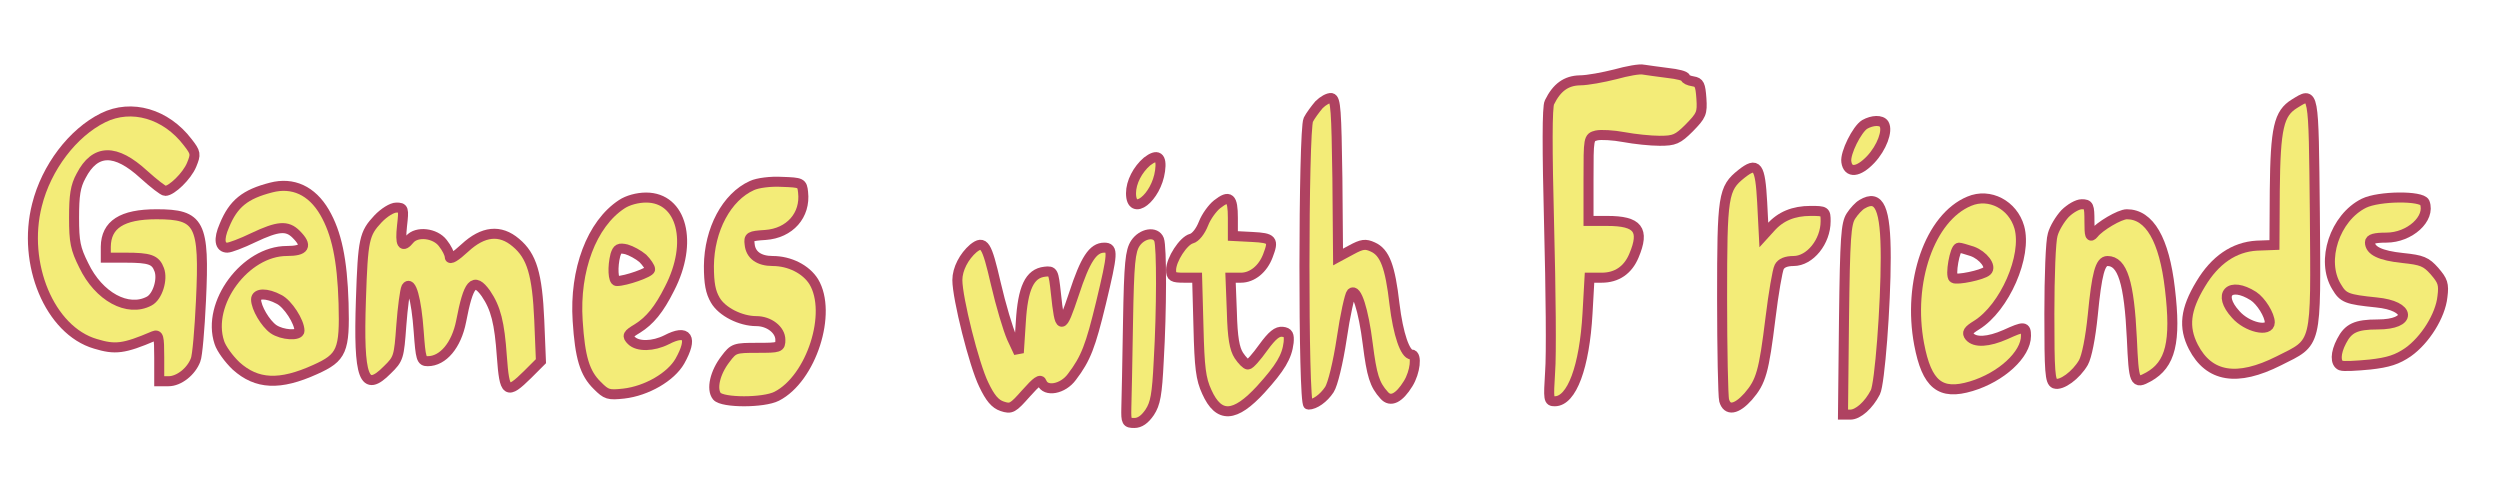
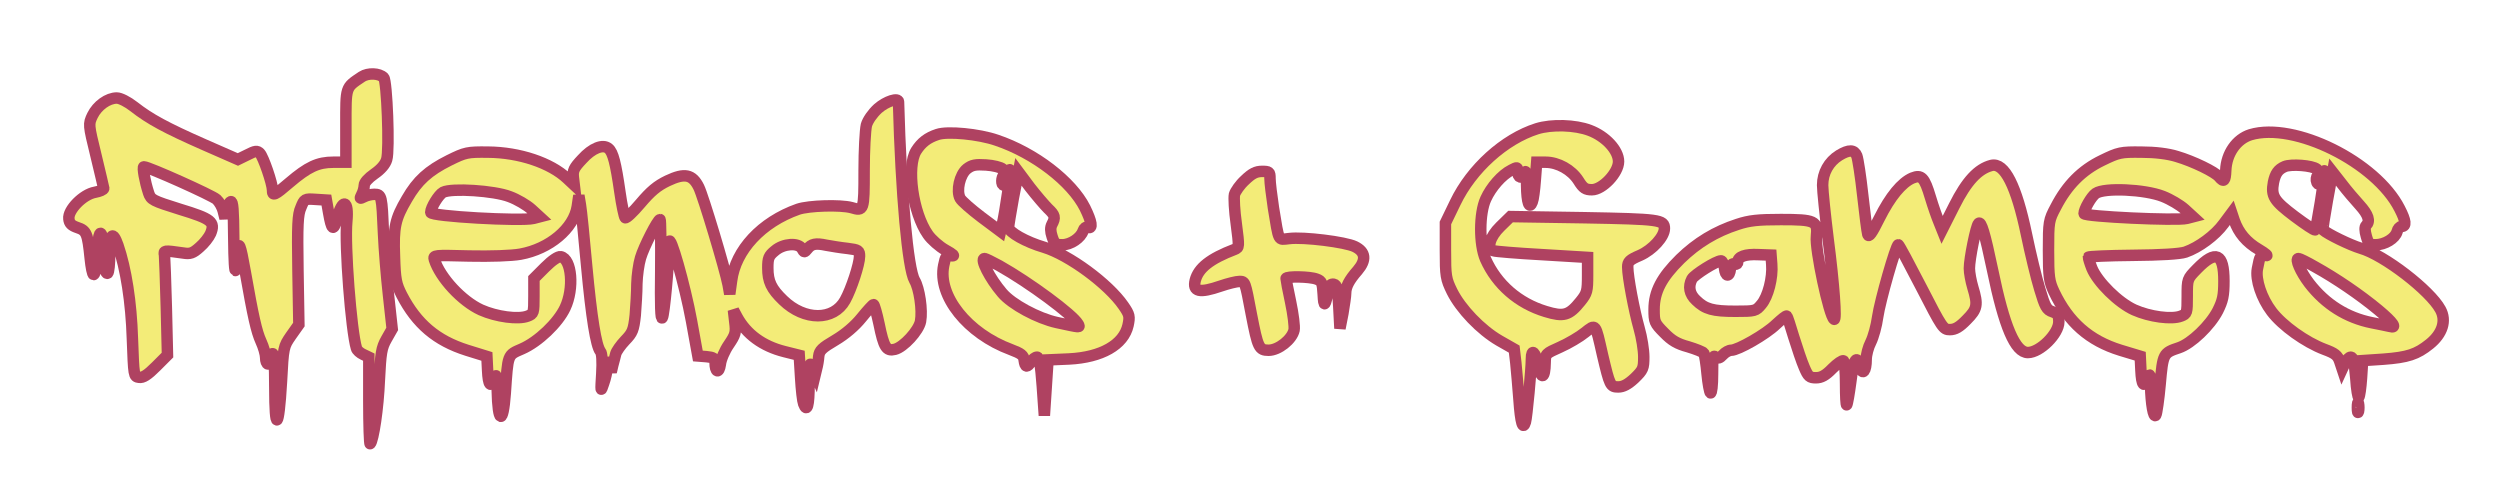
- <svg xmlns="http://www.w3.org/2000/svg" version="1.0" width="500pt" height="100pt" viewBox="249.32 176.287 748.621 134.834" preserveAspectRatio="xMidYMid meet">
+ <svg xmlns="http://www.w3.org/2000/svg" version="1.0" width="500pt" height="100pt" viewBox="0 0 1090.233 197.209" preserveAspectRatio="xMidYMid meet">
  <defs />
-   <g transform="translate(0,500) scale(0.1,-0.1)" fill="#000000" stroke="none">
-     <path d="M7330 3089 c-36 -9 -83 -18 -106 -18 -41 -1 -69 -21 -91 -66 -7 -13 -7 -138 -1 -370 5 -192 7 -389 3 -437 -5 -83 -5 -88 14 -88 51 0 89 103 98 263 l6 107 36 0 c46 0 79 23 97 66 33 78 12 104 -80 104 l-56 0 0 125 c0 123 0 125 24 131 13 3 50 1 82 -5 32 -6 80 -11 107 -11 44 0 54 4 89 39 36 37 39 43 36 88 -3 41 -6 48 -25 51 -13 2 -23 7 -23 11 0 5 -24 11 -52 14 -29 4 -62 8 -73 10 -11 3 -49 -4 -85 -14z" style="stroke-width: 30px; stroke: rgb(175, 66, 97); fill: rgb(243, 236, 120);" />
-     <path d="M6443 2998 c-11 -13 -26 -33 -32 -45 -15 -30 -16 -853 0 -853 19 0 46 19 63 45 10 15 26 80 37 153 10 69 24 131 29 136 15 15 36 -49 49 -153 12 -94 20 -121 49 -153 19 -22 45 -9 72 35 21 34 27 87 10 87 -19 0 -40 60 -51 151 -13 113 -29 155 -65 171 -22 10 -32 9 -65 -9 l-39 -21 -2 236 c-3 204 -5 237 -18 240 -9 1 -25 -8 -37 -20z" style="stroke-width: 30px; stroke: rgb(175, 66, 97); fill: rgb(243, 236, 120);" />
-     <path d="M9364 3001 c-47 -29 -57 -72 -59 -259 l-1 -164 -53 -2 c-68 -4 -125 -43 -168 -115 -46 -76 -52 -129 -22 -188 47 -91 131 -105 256 -42 116 58 111 39 108 441 -4 375 -2 365 -61 329z m-123 -576 c23 -15 49 -57 49 -79 0 -30 -68 -15 -102 24 -56 61 -18 100 53 55z" style="stroke-width: 30px; stroke: rgb(175, 66, 97); fill: rgb(243, 236, 120);" />
-     <path d="M2802 2959 c-91 -45 -170 -149 -198 -261 -45 -176 38 -376 175 -416 59 -18 85 -15 174 23 15 6 17 0 17 -64 l0 -71 28 0 c31 0 68 29 81 64 5 11 12 91 16 177 11 232 -3 259 -133 259 -104 0 -151 -31 -152 -97 l0 -33 59 0 c73 0 90 -6 101 -36 11 -29 -5 -81 -30 -94 -64 -34 -151 13 -196 107 -25 50 -29 70 -29 143 0 67 4 94 21 125 42 81 103 82 188 4 30 -27 58 -49 64 -49 19 0 65 44 79 78 13 32 13 36 -12 68 -65 85 -168 115 -253 73z" style="stroke-width: 30px; stroke: rgb(175, 66, 97); fill: rgb(243, 236, 120);" />
-     <path d="M8077 2939 c-23 -14 -59 -86 -55 -112 5 -35 36 -32 73 7 33 35 52 86 40 106 -8 13 -35 12 -58 -1z" style="stroke-width: 30px; stroke: rgb(175, 66, 97); fill: rgb(243, 236, 120);" />
-     <path d="M5928 2828 c-28 -24 -48 -62 -48 -95 0 -73 76 -14 87 67 6 43 -8 52 -39 28z" style="stroke-width: 30px; stroke: rgb(175, 66, 97); fill: rgb(243, 236, 120);" />
-     <path d="M7708 2791 c-55 -44 -58 -64 -58 -373 0 -155 3 -293 6 -305 9 -33 37 -28 72 11 39 45 47 74 67 236 9 74 21 143 26 152 6 12 21 18 43 18 49 0 96 58 96 119 0 30 -1 31 -45 31 -51 0 -90 -16 -120 -50 l-20 -22 -5 98 c-6 109 -15 122 -62 85z" style="stroke-width: 30px; stroke: rgb(175, 66, 97); fill: rgb(243, 236, 120);" />
-     <path d="M4745 2756 c-76 -34 -128 -132 -129 -241 0 -52 5 -78 19 -102 20 -35 76 -63 123 -63 38 0 72 -26 72 -56 0 -23 -2 -24 -69 -24 -67 0 -71 -1 -95 -33 -32 -41 -43 -91 -26 -112 17 -20 140 -20 179 0 104 53 167 250 111 343 -23 37 -72 62 -123 62 -41 0 -66 18 -69 50 -3 23 0 25 47 28 73 5 121 59 113 128 -3 28 -5 29 -63 31 -34 2 -73 -3 -90 -11z" style="stroke-width: 30px; stroke: rgb(175, 66, 97); fill: rgb(243, 236, 120);" />
-     <path d="M3305 2750 c-78 -20 -113 -48 -140 -114 -18 -41 -14 -66 9 -66 8 0 43 13 78 30 74 35 101 37 128 10 35 -35 26 -50 -28 -50 -124 0 -241 -157 -202 -274 6 -19 29 -50 50 -70 62 -56 131 -59 237 -11 80 36 89 56 85 199 -4 131 -21 210 -57 272 -38 65 -95 91 -160 74z m24 -335 c26 -13 61 -67 61 -94 0 -16 -52 -13 -78 5 -24 17 -52 64 -52 89 0 19 32 20 69 0z" style="stroke-width: 30px; stroke: rgb(175, 66, 97); fill: rgb(243, 236, 120);" />
-     <path d="M4355 2700 c-90 -59 -142 -197 -132 -349 7 -110 21 -157 59 -194 27 -27 33 -29 79 -24 69 8 141 50 168 97 40 71 23 97 -40 64 -40 -20 -86 -21 -105 -2 -14 14 -12 18 18 36 37 23 65 57 96 119 72 139 37 273 -70 273 -26 0 -55 -8 -73 -20z m63 -162 c12 -12 22 -27 22 -33 0 -9 -73 -35 -100 -35 -11 0 -13 43 -4 78 6 19 11 22 33 17 14 -4 36 -16 49 -27z" style="stroke-width: 30px; stroke: rgb(175, 66, 97); fill: rgb(243, 236, 120);" />
-     <path d="M6138 2700 c-14 -11 -33 -37 -41 -58 -9 -23 -24 -42 -36 -45 -24 -6 -61 -63 -61 -94 0 -20 5 -23 39 -23 l39 0 4 -147 c3 -123 7 -156 25 -195 36 -80 84 -77 162 8 58 64 78 97 83 140 2 23 -1 30 -18 32 -16 2 -31 -10 -58 -47 -20 -28 -40 -51 -46 -51 -5 0 -17 12 -27 27 -13 20 -19 53 -21 130 l-4 103 31 0 c34 0 66 26 81 66 18 47 14 53 -47 56 l-58 3 0 54 c0 61 -10 70 -47 41z" style="stroke-width: 30px; stroke: rgb(175, 66, 97); fill: rgb(243, 236, 120);" />
-     <path d="M8390 2709 c-118 -49 -185 -242 -150 -428 23 -121 63 -154 156 -126 90 27 164 95 164 151 0 29 -6 29 -61 4 -52 -23 -92 -25 -108 -6 -9 11 -5 18 21 34 84 52 152 207 128 293 -19 67 -89 104 -150 78z m9 -150 c33 -12 59 -46 44 -59 -13 -12 -90 -28 -100 -21 -11 7 4 91 16 91 4 0 22 -5 40 -11z" style="stroke-width: 30px; stroke: rgb(175, 66, 97); fill: rgb(243, 236, 120);" />
-     <path d="M9572 2703 c-87 -43 -130 -172 -82 -250 20 -34 31 -38 119 -47 104 -10 108 -66 4 -66 -65 0 -88 -11 -108 -50 -19 -36 -19 -66 -2 -73 8 -3 46 -1 87 3 55 6 82 15 114 37 51 36 97 109 103 166 5 38 1 48 -24 77 -25 28 -37 33 -95 39 -67 7 -98 22 -98 47 0 10 14 14 49 14 70 0 133 57 115 105 -9 21 -137 20 -182 -2z" style="stroke-width: 30px; stroke: rgb(175, 66, 97); fill: rgb(243, 236, 120);" />
-     <path d="M8069 2700 c-9 -5 -24 -21 -33 -35 -15 -23 -18 -64 -21 -311 l-3 -284 22 0 c23 0 55 28 75 67 13 25 31 259 31 403 0 148 -19 191 -71 160z" style="stroke-width: 30px; stroke: rgb(175, 66, 97); fill: rgb(243, 236, 120);" />
-     <path d="M8677 2672 c-15 -16 -32 -44 -37 -63 -6 -18 -10 -125 -10 -237 0 -175 2 -203 16 -209 20 -7 64 25 86 63 10 18 21 73 28 142 12 124 22 162 44 162 45 0 65 -64 73 -232 6 -133 8 -138 50 -115 66 37 83 104 64 264 -17 147 -61 223 -129 223 -21 0 -82 -36 -99 -58 -11 -13 -13 -7 -13 36 0 48 -2 52 -23 52 -13 0 -35 -13 -50 -28z" style="stroke-width: 30px; stroke: rgb(175, 66, 97); fill: rgb(243, 236, 120);" />
-     <path d="M3625 2656 c-41 -44 -45 -60 -51 -241 -8 -236 9 -282 79 -211 34 33 35 38 42 134 4 54 11 105 15 113 14 22 30 -34 37 -132 6 -82 8 -89 27 -89 46 0 86 48 100 119 22 115 38 134 74 84 30 -44 41 -88 48 -189 8 -110 15 -115 77 -54 l40 40 -5 123 c-6 137 -22 192 -70 232 -47 40 -98 35 -153 -16 -28 -26 -45 -36 -45 -27 0 9 -9 27 -21 42 -23 30 -78 36 -99 11 -22 -27 -29 -16 -23 40 6 52 5 55 -17 55 -13 0 -37 -15 -55 -34z" style="stroke-width: 30px; stroke: rgb(175, 66, 97); fill: rgb(243, 236, 120);" />
-     <path d="M5893 2583 c-15 -23 -19 -57 -22 -238 -2 -115 -4 -230 -5 -255 -1 -42 1 -45 24 -45 16 0 31 10 46 32 17 26 22 52 27 154 9 153 9 342 1 363 -10 26 -51 19 -71 -11z" style="stroke-width: 30px; stroke: rgb(175, 66, 97); fill: rgb(243, 236, 120);" />
-     <path d="M5408 2568 c-28 -24 -48 -62 -48 -95 0 -54 50 -254 79 -313 19 -40 34 -58 55 -65 27 -9 32 -6 71 38 33 37 44 45 48 33 11 -29 63 -20 90 17 42 55 56 93 87 221 36 150 37 166 10 166 -34 0 -57 -35 -91 -139 -37 -111 -42 -111 -54 3 -7 64 -8 67 -33 64 -46 -5 -66 -49 -72 -151 l-6 -92 -21 45 c-11 25 -33 98 -48 163 -27 117 -35 130 -67 105z" style="stroke-width: 30px; stroke: rgb(175, 66, 97); fill: rgb(243, 236, 120);" />
+   <g transform="matrix(0.1, 0, 0, -0.1, -91.16278, 462.3256)" fill="#000000" stroke="none">
+     <path d="M2490 4393 c-73 -49 -70 -41 -70 -215 l0 -158 -55 0 c-67 0 -110 -20 -191 -89 -65 -56 -74 -60 -74 -33 0 29 -40 145 -55 161 -12 12 -20 11 -55 -7 l-41 -20 -146 64 c-168 74 -238 112 -307 166 -28 22 -60 38 -75 38 -39 0 -85 -33 -106 -76 -18 -38 -18 -39 15 -174 18 -74 33 -139 34 -144 0 -6 -17 -13 -38 -17 -52 -9 -119 -77 -114 -116 2 -20 11 -29 37 -38 40 -13 45 -26 56 -134 4 -39 10 -71 15 -71 9 0 20 75 20 136 0 24 5 44 10 44 6 0 10 -24 10 -52 0 -70 10 -129 21 -122 5 3 9 41 9 85 0 88 13 102 36 37 35 -102 58 -248 63 -408 6 -163 6 -165 29 -168 17 -3 37 10 74 47 l50 50 -5 208 c-3 114 -7 217 -8 228 -4 21 -3 21 82 9 30 -5 42 -1 71 25 20 17 41 44 48 60 21 51 4 64 -134 106 -118 37 -126 41 -136 70 -17 52 -28 115 -21 115 20 0 299 -125 317 -142 12 -11 25 -34 29 -51 l8 -32 6 34 c3 19 12 36 19 39 9 3 12 -34 13 -160 1 -97 4 -153 9 -138 4 14 8 45 9 69 2 67 11 44 32 -76 35 -198 49 -261 69 -305 11 -24 20 -55 20 -70 0 -16 5 -28 10 -28 6 0 10 9 10 19 0 11 5 23 10 26 6 4 10 -47 10 -146 0 -200 17 -187 29 22 8 154 9 155 42 203 l34 48 -4 237 c-3 199 -1 243 13 274 15 37 16 38 63 35 l48 -3 10 -57 c13 -74 21 -80 35 -27 25 94 53 87 44 -10 -10 -101 19 -476 42 -552 2 -9 16 -21 29 -27 l25 -12 0 -191 c0 -106 3 -190 6 -187 14 15 35 156 40 278 6 119 9 140 31 179 l25 44 -16 146 c-9 80 -19 202 -22 271 -7 164 -8 170 -40 170 -14 0 -34 -5 -45 -11 -19 -9 -19 -9 -10 10 6 11 11 29 11 40 0 12 17 31 44 50 29 20 48 42 54 63 13 41 1 343 -13 357 -20 20 -69 21 -95 4z" style="fill: rgb(243, 236, 120); paint-order: fill; stroke: rgb(175, 66, 97); stroke-width: 50px;" />
+     <path d="M4740 4254 c-23 -21 -44 -51 -50 -72 -5 -21 -10 -110 -10 -199 0 -175 -1 -177 -55 -161 -48 13 -186 9 -233 -7 -159 -56 -273 -178 -290 -312 l-8 -58 -7 40 c-13 68 -109 388 -128 426 -28 57 -62 63 -136 28 -46 -22 -74 -46 -119 -99 -32 -38 -62 -66 -66 -62 -4 4 -15 55 -23 112 -18 125 -30 174 -50 190 -24 20 -71 2 -115 -47 -36 -38 -41 -50 -38 -79 l4 -34 -31 29 c-72 68 -208 114 -345 115 -91 1 -99 -1 -170 -36 -90 -45 -138 -88 -184 -168 -51 -87 -59 -122 -54 -251 3 -101 7 -120 32 -169 65 -125 151 -198 284 -240 l87 -27 3 -61 c3 -66 14 -79 30 -34 9 22 11 13 12 -53 3 -144 25 -153 35 -14 12 175 9 167 73 195 71 31 157 113 188 179 40 84 29 214 -19 223 -11 2 -37 -15 -68 -46 l-49 -49 0 -77 c0 -74 -1 -77 -27 -87 -41 -16 -137 -3 -204 27 -83 38 -178 140 -203 219 -6 20 -2 20 152 16 93 -2 184 1 223 8 127 23 233 112 248 208 l7 48 7 -42 c4 -23 16 -142 27 -265 21 -226 41 -350 60 -373 7 -8 9 -44 6 -96 -5 -82 -5 -83 8 -44 8 22 15 54 16 70 2 29 2 30 10 5 l7 -25 7 30 c5 17 10 39 13 50 3 11 21 37 41 58 32 33 37 45 44 110 3 39 7 101 7 137 1 36 8 87 16 113 14 48 75 167 85 167 3 0 4 -100 3 -222 -2 -152 0 -218 7 -206 8 13 28 223 30 328 2 48 69 -188 97 -341 l28 -154 38 -3 c30 -3 37 -7 37 -25 0 -44 17 -50 23 -9 2 22 19 61 37 87 29 43 32 52 26 98 l-6 52 16 -30 c41 -75 111 -127 207 -151 l64 -16 6 -97 c3 -53 9 -104 13 -114 15 -40 24 -10 24 86 1 93 2 99 14 72 l13 -30 6 25 c4 14 8 38 9 54 3 25 14 36 72 70 44 26 86 62 115 98 25 31 49 57 52 57 3 1 14 -37 24 -84 21 -103 32 -120 69 -111 38 9 104 81 112 122 9 49 -5 144 -26 179 -29 49 -59 374 -70 778 0 20 -54 3 -90 -29z m-1606 -384 c33 -12 75 -37 95 -55 l36 -33 -27 -7 c-53 -13 -448 9 -448 26 0 21 35 78 54 88 38 19 223 7 290 -19z m1474 -226 c48 -6 52 -9 52 -34 0 -34 -36 -144 -63 -192 -50 -90 -177 -90 -270 0 -52 50 -67 82 -67 141 0 43 4 53 31 75 37 32 102 36 118 9 9 -17 11 -17 23 -2 18 23 36 27 83 17 22 -4 64 -11 93 -14z" style="fill: rgb(243, 236, 120); paint-order: fill; stroke: rgb(175, 66, 97); stroke-width: 50px;" />
+     <path d="M7614 4166 c-142 -45 -285 -174 -356 -322 l-43 -89 0 -120 c0 -112 2 -124 29 -179 38 -76 125 -167 206 -214 l65 -37 7 -60 c3 -33 10 -106 14 -163 7 -99 17 -132 28 -95 6 19 26 230 26 276 0 47 18 30 30 -29 13 -64 29 -58 30 11 1 40 1 40 66 69 36 16 85 45 107 63 49 38 45 44 77 -97 32 -135 34 -140 69 -140 21 0 42 11 71 38 37 36 40 43 40 93 0 30 -9 86 -20 124 -22 78 -50 225 -50 268 0 23 7 31 54 51 54 24 106 81 106 117 0 38 -20 41 -350 47 l-321 5 -45 -44 c-45 -44 -60 -94 -30 -105 7 -3 103 -11 212 -17 l199 -12 0 -77 c0 -70 -2 -79 -31 -115 -50 -62 -73 -68 -152 -44 -119 36 -213 118 -262 228 -28 64 -28 200 1 263 23 51 70 105 112 126 25 13 27 13 27 -5 0 -30 19 -35 29 -9 7 17 10 4 10 -54 1 -74 12 -106 25 -71 4 9 10 52 13 95 l6 78 39 0 c54 0 113 -33 143 -80 21 -34 31 -40 59 -40 46 0 116 74 116 123 0 49 -56 110 -126 136 -63 24 -166 27 -230 7z" style="fill: rgb(243, 236, 120); paint-order: fill; stroke: rgb(175, 66, 97); stroke-width: 50px;" />
+     <path d="M5000 4141 c-43 -14 -70 -35 -93 -71 -43 -69 -15 -271 51 -365 15 -22 50 -53 77 -68 36 -20 43 -27 25 -25 -21 3 -25 -2 -33 -42 -27 -133 104 -297 293 -367 45 -17 56 -25 58 -47 4 -31 13 -33 30 -6 7 11 18 20 26 20 10 0 16 -31 23 -127 l9 -128 8 121 8 122 92 4 c141 7 238 62 257 147 8 38 7 46 -20 85 -66 96 -238 222 -346 255 -79 23 -155 66 -155 87 0 9 10 67 21 129 l22 113 50 -67 c28 -36 64 -78 79 -93 31 -29 33 -39 17 -69 -7 -14 -7 -30 1 -54 10 -31 16 -35 44 -35 37 0 81 30 91 61 4 12 12 18 21 15 22 -8 17 24 -13 85 -58 115 -219 239 -385 295 -78 27 -214 40 -258 25z m285 -151 c11 -9 13 -16 5 -24 -12 -12 -13 -46 -1 -46 5 0 12 16 16 36 3 20 8 34 11 31 5 -4 -21 -187 -34 -240 l-7 -29 -83 62 c-45 34 -87 71 -93 82 -18 33 -2 104 29 129 22 17 37 20 84 17 31 -2 64 -10 73 -18z m-16 -421 c132 -74 321 -214 344 -254 9 -17 14 -17 -93 6 -82 18 -196 79 -238 129 -54 63 -98 150 -77 150 4 0 33 -14 64 -31z" style="fill: rgb(243, 236, 120); paint-order: fill; stroke: rgb(175, 66, 97); stroke-width: 50px;" />
+     <path d="M10726 4140 c-61 -19 -105 -82 -108 -155 -2 -48 -8 -54 -29 -29 -18 22 -113 68 -184 89 -38 12 -95 19 -155 19 -90 1 -99 -1 -171 -36 -89 -43 -153 -108 -202 -203 -31 -58 -32 -64 -32 -190 0 -116 3 -135 24 -180 63 -133 154 -213 290 -255 l86 -26 3 -62 c3 -66 14 -79 30 -34 9 24 11 20 12 -33 2 -79 13 -143 23 -128 4 7 13 68 19 135 12 134 13 136 82 159 54 18 136 97 169 161 22 44 27 66 27 130 0 121 -35 137 -117 53 -43 -44 -43 -44 -43 -120 0 -73 -1 -76 -27 -86 -41 -16 -137 -3 -204 27 -69 31 -160 121 -185 182 -9 23 -15 44 -15 48 1 3 88 7 194 8 121 1 205 6 229 14 58 20 130 73 167 124 l35 47 11 -33 c19 -54 53 -95 108 -127 29 -17 42 -29 30 -26 -23 5 -26 1 -37 -58 -9 -47 18 -128 62 -186 47 -62 148 -134 230 -165 46 -17 58 -26 67 -53 l11 -33 12 26 c6 14 18 26 25 26 11 0 16 -23 22 -91 3 -50 10 -88 13 -84 4 4 9 41 12 83 l5 77 90 6 c107 8 146 21 202 66 56 45 74 102 47 151 -45 83 -246 238 -348 267 -46 14 -143 61 -164 80 -2 2 7 59 19 127 l23 125 40 -51 c21 -28 57 -70 78 -93 38 -42 47 -70 28 -89 -6 -6 -6 -23 1 -47 9 -32 14 -37 40 -37 41 0 86 28 94 57 3 13 12 23 20 23 21 0 19 24 -9 78 -103 203 -459 379 -650 322z m289 -150 c11 -9 13 -16 4 -26 -6 -8 -8 -22 -4 -31 6 -14 11 -10 21 22 7 22 13 33 13 25 1 -24 -36 -250 -41 -255 -3 -3 -43 24 -90 59 -90 68 -103 88 -92 148 8 39 21 57 49 69 28 12 120 5 140 -11z m-671 -119 c33 -13 75 -38 95 -56 l36 -33 -27 -7 c-43 -11 -448 8 -448 21 0 19 32 75 51 88 37 26 214 18 293 -13z m665 -308 c90 -50 193 -120 274 -187 66 -55 84 -82 50 -72 -10 2 -45 10 -78 16 -109 22 -202 80 -273 172 -38 50 -63 108 -47 108 5 0 38 -16 74 -37z" style="fill: rgb(243, 236, 120); paint-order: fill; stroke: rgb(175, 66, 97); stroke-width: 50px;" />
+     <path d="M8932 4050 c-45 -28 -72 -76 -72 -130 0 -24 11 -130 24 -235 26 -200 37 -357 26 -350 -21 13 -84 307 -77 362 7 67 -6 73 -155 73 -99 0 -138 -4 -189 -21 -96 -31 -177 -80 -250 -151 -81 -80 -114 -142 -114 -220 0 -54 2 -60 44 -102 33 -34 57 -48 105 -61 33 -10 64 -22 68 -28 4 -7 10 -47 14 -90 4 -42 11 -80 15 -83 5 -3 9 34 9 82 0 71 2 84 13 75 11 -8 18 -6 32 9 10 11 26 20 36 20 30 0 152 70 196 113 24 22 44 39 47 36 2 -2 16 -43 30 -91 15 -48 35 -108 46 -133 17 -40 23 -45 51 -45 23 0 42 10 71 40 22 22 44 37 49 34 5 -3 9 -48 9 -101 0 -53 2 -94 5 -91 3 3 11 49 18 102 12 99 26 120 40 64 11 -40 27 -20 27 32 0 20 9 54 20 75 11 22 25 72 30 110 10 70 80 315 90 315 3 0 48 -84 100 -185 92 -179 96 -185 125 -185 23 0 42 11 73 43 47 47 50 65 27 141 -8 27 -15 64 -15 83 0 42 29 185 40 196 11 12 27 -41 61 -203 51 -248 99 -360 154 -360 53 0 135 82 135 134 0 28 -5 36 -28 44 -25 8 -32 21 -55 98 -15 49 -41 157 -58 239 -44 212 -96 315 -153 301 -58 -15 -108 -68 -162 -176 l-53 -105 -14 35 c-8 19 -25 67 -37 107 -26 87 -39 100 -79 84 -46 -20 -96 -80 -144 -176 -33 -67 -46 -84 -50 -70 -3 11 -13 88 -22 170 -9 83 -21 160 -26 173 -11 27 -34 28 -77 2z m-294 -475 c5 -59 -16 -141 -45 -175 -24 -29 -27 -30 -113 -30 -99 0 -132 9 -172 48 -29 27 -35 60 -18 93 11 19 106 79 127 79 6 0 13 -15 15 -32 4 -39 22 -40 26 -3 2 18 8 25 18 21 8 -3 14 1 14 9 0 23 32 35 90 32 l55 -2 3 -40z" style="fill: rgb(243, 236, 120); paint-order: fill; stroke: rgb(175, 66, 97); stroke-width: 50px;" />
+     <path d="M6341 3942 c-22 -20 -42 -49 -46 -63 -3 -14 0 -72 8 -128 13 -101 13 -103 -7 -111 -107 -41 -158 -81 -172 -135 -12 -50 18 -57 111 -25 32 11 69 20 81 20 26 0 25 3 53 -145 28 -144 33 -155 75 -155 43 0 102 47 111 88 3 15 -4 70 -15 122 -11 52 -20 98 -20 103 0 10 104 9 134 -3 22 -8 25 -16 28 -67 3 -59 8 -55 24 25 3 15 11 22 22 20 14 -3 18 -19 22 -98 l5 -95 13 66 c6 36 12 76 12 88 0 28 15 57 52 99 39 46 35 81 -12 104 -41 20 -223 43 -287 35 -49 -5 -43 -18 -68 134 -8 53 -15 111 -15 128 0 29 -3 31 -35 31 -26 0 -44 -9 -74 -38z" style="fill: rgb(243, 236, 120); paint-order: fill; stroke: rgb(175, 66, 97); stroke-width: 50px;" />
+     <path d="M11192 2950 c0 -19 2 -27 5 -17 2 9 2 25 0 35 -3 9 -5 1 -5 -18z" style="fill: rgb(243, 236, 120); paint-order: fill; stroke: rgb(175, 66, 97); stroke-width: 50px;" />
  </g>
</svg>
